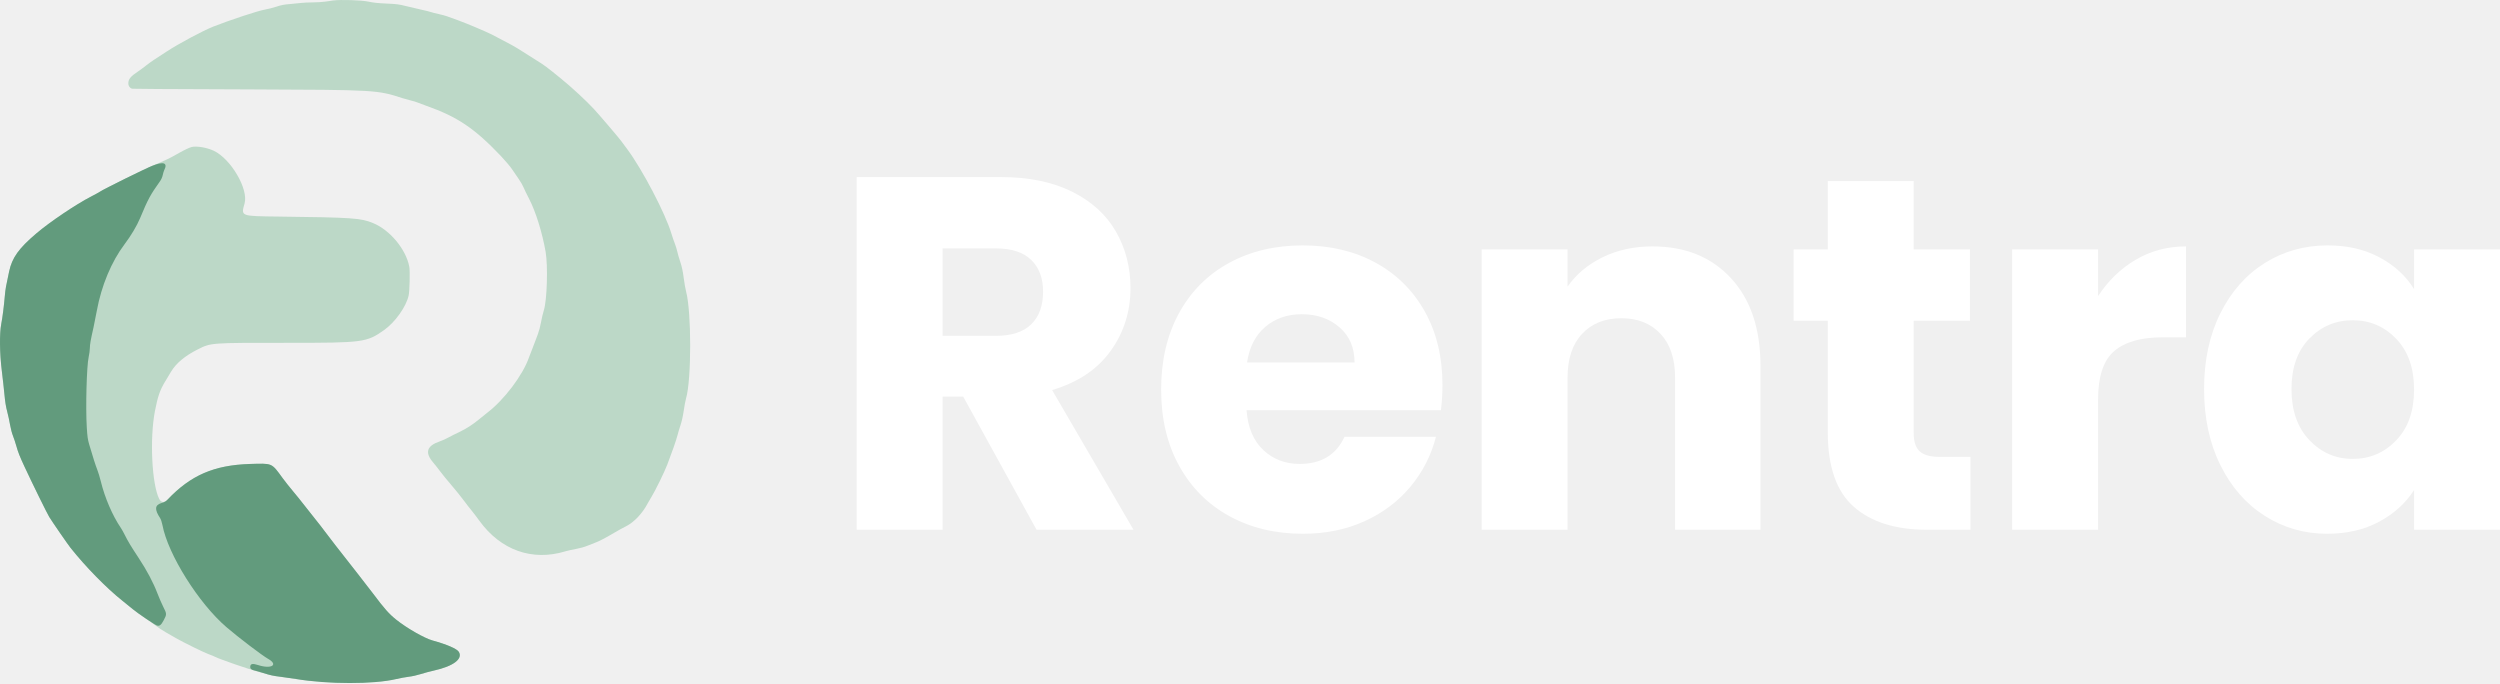
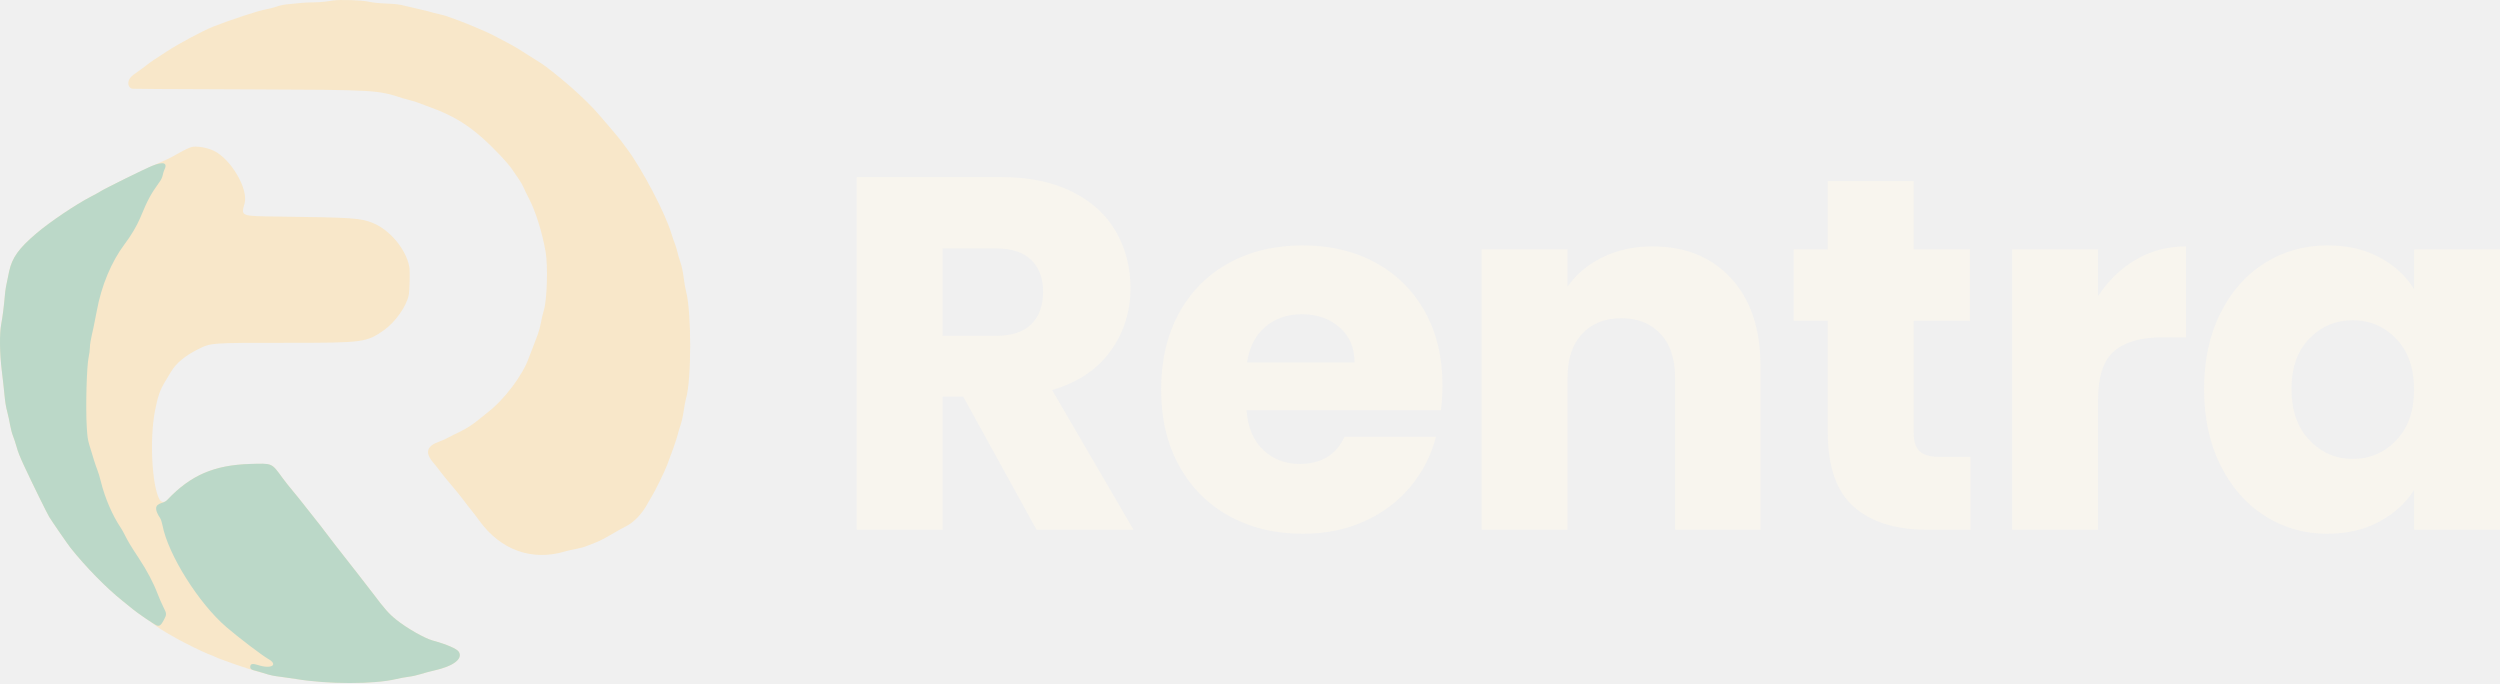
<svg xmlns="http://www.w3.org/2000/svg" width="420.4" height="114.86" viewBox="0 0 420.4 114.86" role="img" aria-label="Rentra">
  <g transform="translate(-4.650,-5.247)">
    <g transform="scale(0.62)">
      <g transform="translate(2.790,2.000) scale(0.158065) translate(0,1240) scale(0.05,-0.05)">
-         <g fill="#BCD8C7" fill-rule="evenodd">
+         <g fill="#F8E7C9" fill-rule="evenodd">
          <path d="M12030 23966 c-33 -4 -147 -20 -252 -37 -106 -16 -310 -29 -454 -29 -144 0 -327 -9 -408 -20 -80 -11 -254 -28 -386 -38 -186 -15 -288 -35 -450 -89 -116 -38 -299 -85 -407 -103 -224 -38 -1205 -362 -1759 -581 -357 -142 -1204 -594 -1604 -859 -154 -101 -343 -225 -420 -274 -77 -49 -207 -143 -290 -209 -82 -66 -208 -159 -280 -206 -244 -162 -320 -257 -320 -401 0 -94 67 -178 144 -183 135 -7 814 -11 4006 -23 4365 -16 4392 -18 5270 -304 83 -26 211 -62 285 -79 74 -17 169 -45 210 -63 41 -18 183 -71 315 -118 1068 -378 1652 -772 2554 -1721 151 -159 327 -367 391 -464 64 -96 168 -248 230 -337 62 -88 132 -210 155 -270 24 -59 111 -238 193 -398 228 -439 453 -1159 567 -1817 85 -484 49 -1668 -60 -2009 -32 -101 -77 -292 -100 -423 -23 -132 -70 -307 -103 -390 -34 -83 -86 -223 -117 -311 -31 -88 -76 -205 -100 -260 -24 -55 -65 -161 -91 -235 -208 -603 -852 -1456 -1429 -1895 -49 -38 -162 -129 -250 -201 -251 -208 -461 -345 -710 -462 -126 -59 -298 -146 -381 -192 -84 -46 -215 -105 -293 -131 -446 -152 -518 -382 -224 -724 56 -66 166 -205 244 -310 78 -104 254 -319 390 -477 136 -158 325 -392 419 -520 95 -128 214 -282 266 -343 51 -60 171 -218 267 -350 732 -1011 1814 -1396 2951 -1048 71 21 233 58 360 80 146 27 297 69 411 117 99 42 216 88 260 102 98 31 392 185 660 346 110 66 288 164 395 217 269 133 570 453 738 783 24 45 85 150 136 233 128 205 439 842 542 1110 161 421 300 821 341 980 22 88 70 250 108 360 42 127 83 307 109 490 22 160 59 353 81 430 189 647 189 2968 1 3670 -23 83 -59 293 -82 467 -30 234 -61 378 -118 550 -43 128 -88 287 -102 353 -13 66 -51 188 -83 270 -33 83 -87 240 -120 350 -202 680 -996 2197 -1512 2890 -94 127 -193 260 -220 297 -82 111 -737 879 -922 1079 -265 288 -768 753 -1144 1058 -478 388 -559 449 -808 603 -121 75 -334 210 -474 300 -139 90 -323 201 -410 247 -350 187 -600 319 -676 356 -230 113 -857 378 -1120 473 -165 60 -349 127 -410 149 -60 22 -191 57 -290 78 -99 21 -219 51 -266 68 -47 17 -191 53 -320 80 -129 28 -364 83 -524 123 -260 65 -330 74 -680 89 -293 13 -450 30 -630 68 -229 49 -937 72 -1200 38z" />
          <path d="M7175 18938 c-91 -21 -314 -132 -605 -301 -121 -70 -395 -199 -610 -287 -357 -145 -1800 -850 -1933 -945 -31 -22 -169 -98 -307 -169 -524 -270 -1414 -870 -1880 -1267 -601 -512 -829 -830 -930 -1299 -111 -512 -128 -608 -148 -840 -32 -368 -79 -739 -123 -966 -64 -336 -56 -999 20 -1615 33 -264 73 -632 91 -819 21 -232 50 -412 92 -567 33 -124 78 -330 99 -457 22 -126 66 -298 100 -380 33 -83 83 -233 111 -334 66 -236 122 -376 293 -742 285 -610 764 -1584 841 -1709 99 -162 635 -940 732 -1061 520 -654 1234 -1382 1782 -1817 105 -83 262 -211 350 -284 88 -73 273 -208 410 -298 138 -91 309 -213 380 -270 72 -58 229 -162 350 -231 121 -69 280 -160 354 -203 231 -134 959 -491 1111 -545 80 -28 181 -69 225 -92 169 -86 1113 -412 1490 -515 143 -38 319 -86 392 -106 73 -20 248 -50 390 -67 142 -17 366 -49 498 -71 1100 -184 2674 -185 3440 -3 132 31 328 67 435 80 109 12 290 52 410 91 118 38 322 92 452 121 666 148 1002 400 855 642 -64 105 -404 253 -898 389 -280 77 -887 424 -1248 713 -250 200 -404 374 -801 903 -102 135 -342 446 -534 690 -648 824 -973 1242 -1121 1443 -81 110 -218 286 -303 390 -85 105 -256 321 -379 480 -124 160 -311 392 -416 516 -106 125 -262 323 -348 440 -370 509 -340 493 -934 487 -1359 -14 -2183 -351 -3018 -1231 -103 -110 -217 -99 -281 25 -254 500 -331 2061 -149 3013 99 511 175 732 358 1030 63 105 153 252 198 329 170 286 476 542 904 757 470 236 420 232 3088 231 2608 -1 2716 14 3316 437 379 268 759 801 844 1186 34 153 50 841 23 986 -112 598 -661 1261 -1243 1500 -421 174 -702 193 -3250 224 -1308 16 -1286 7 -1161 449 140 493 -467 1530 -1058 1810 -232 109 -584 170 -756 129z" />
        </g>
-         <g fill="#629B7D" fill-rule="evenodd">
+         <g fill="#BBD8C8" fill-rule="evenodd">
          <path d="M5830 18296 c-252 -100 -1689 -810 -1803 -891 -31 -22 -169 -98 -307 -169 -524 -270 -1414 -870 -1880 -1267 -601 -512 -829 -830 -930 -1299 -111 -512 -128 -608 -148 -840 -32 -368 -79 -739 -123 -966 -64 -336 -56 -999 20 -1615 33 -264 73 -632 91 -819 21 -232 50 -412 92 -567 33 -124 78 -330 99 -457 22 -126 66 -298 100 -380 33 -83 83 -233 111 -334 66 -236 122 -376 293 -742 285 -610 764 -1584 841 -1709 99 -162 635 -940 732 -1061 520 -654 1234 -1382 1782 -1817 105 -83 262 -211 350 -284 170 -141 740 -529 826 -561 91 -35 148 8 240 182 106 199 105 218 -16 455 -54 107 -143 312 -198 455 -143 378 -364 794 -647 1223 -267 404 -367 570 -485 807 -41 83 -100 186 -130 230 -283 417 -546 1027 -683 1588 -34 138 -88 319 -122 402 -57 144 -152 439 -278 870 -49 168 -63 263 -83 590 -42 686 -4 2107 65 2410 22 99 41 239 41 310 1 128 27 275 126 710 27 121 78 378 113 570 157 857 501 1683 951 2280 222 294 422 630 531 890 278 666 351 801 688 1275 42 58 78 141 92 210 13 63 36 139 51 169 128 249 -18 304 -402 152z" />
          <path d="M9170 8060 c-1231 -40 -2030 -387 -2828 -1228 -49 -53 -104 -83 -204 -113 -231 -68 -244 -220 -46 -519 27 -41 60 -141 79 -240 190 -1004 1241 -2680 2192 -3497 417 -358 1225 -973 1435 -1092 366 -207 108 -361 -353 -210 -180 58 -252 43 -261 -55 -7 -73 39 -113 156 -136 39 -8 165 -44 280 -81 269 -86 340 -101 642 -138 136 -17 356 -48 488 -70 1102 -184 2674 -185 3440 -3 132 31 328 67 435 80 109 12 290 52 410 91 118 38 322 92 452 121 666 148 1002 400 855 642 -64 105 -404 253 -898 389 -280 77 -887 424 -1248 713 -250 200 -404 374 -801 903 -102 135 -342 446 -534 690 -648 824 -973 1242 -1121 1443 -81 110 -218 286 -303 390 -85 105 -256 321 -379 480 -124 160 -311 392 -416 516 -106 125 -262 323 -348 440 -383 526 -343 509 -1124 484z" />
        </g>
      </g>
    </g>
-     <g fill="#FFFFFF" transform="translate(143.474,94.328)">
+     <g fill="#F8F5EE" transform="translate(143.474,94.328)">
      <g transform="scale(0.08448,-0.08448)">
        <path d="M420 0 274 265H233V0H62V702H349Q432 702 490.5 673.0Q549 644 578.0 593.5Q607 543 607 481Q607 411 567.5 356.0Q528 301 451 278L613 0ZM233 386H339Q386 386 409.5 409.0Q433 432 433 474Q433 514 409.5 537.0Q386 560 339 560H233Z" transform="translate(0,0)" />
        <path d="M585 238H198Q202 186 231.5 158.5Q261 131 304 131Q368 131 393 185H575Q561 130 524.5 86.0Q488 42 433.0 17.0Q378 -8 310 -8Q228 -8 164.0 27.0Q100 62 64.0 127.0Q28 192 28 279Q28 366 63.5 431.0Q99 496 163.0 531.0Q227 566 310 566Q391 566 454.0 532.0Q517 498 552.5 435.0Q588 372 588 288Q588 264 585 238ZM413 333Q413 377 383.0 403.0Q353 429 308 429Q265 429 235.5 404.0Q206 379 199 333Z" transform="translate(640,0)" />
        <path d="M617 326V0H447V303Q447 359 418.0 390.0Q389 421 340 421Q291 421 262.0 390.0Q233 359 233 303V0H62V558H233V484Q259 521 303.0 542.5Q347 564 402 564Q500 564 558.5 500.5Q617 437 617 326Z" transform="translate(1244,0)" />
        <path d="M373 145V0H286Q193 0 141.0 45.5Q89 91 89 194V416H21V558H89V694H260V558H372V416H260V192Q260 167 272.0 156.0Q284 145 312 145Z" transform="translate(1906,0)" />
        <path d="M408 564V383H361Q297 383 265.0 355.5Q233 328 233 259V0H62V558H233V465Q263 511 308.0 537.5Q353 564 408 564Z" transform="translate(2300,0)" />
        <path d="M274 566Q333 566 377.5 542.0Q422 518 446 479V558H617V0H446V79Q421 40 376.5 16.0Q332 -8 273 -8Q205 -8 149.0 27.5Q93 63 60.5 128.5Q28 194 28 280Q28 366 60.5 431.0Q93 496 149.0 531.0Q205 566 274 566ZM324 417Q273 417 237.5 380.5Q202 344 202 280Q202 216 237.5 178.5Q273 141 324 141Q375 141 410.5 178.0Q446 215 446 279Q446 343 410.5 380.0Q375 417 324 417Z" transform="translate(2716,0)" />
      </g>
    </g>
  </g>
</svg>
